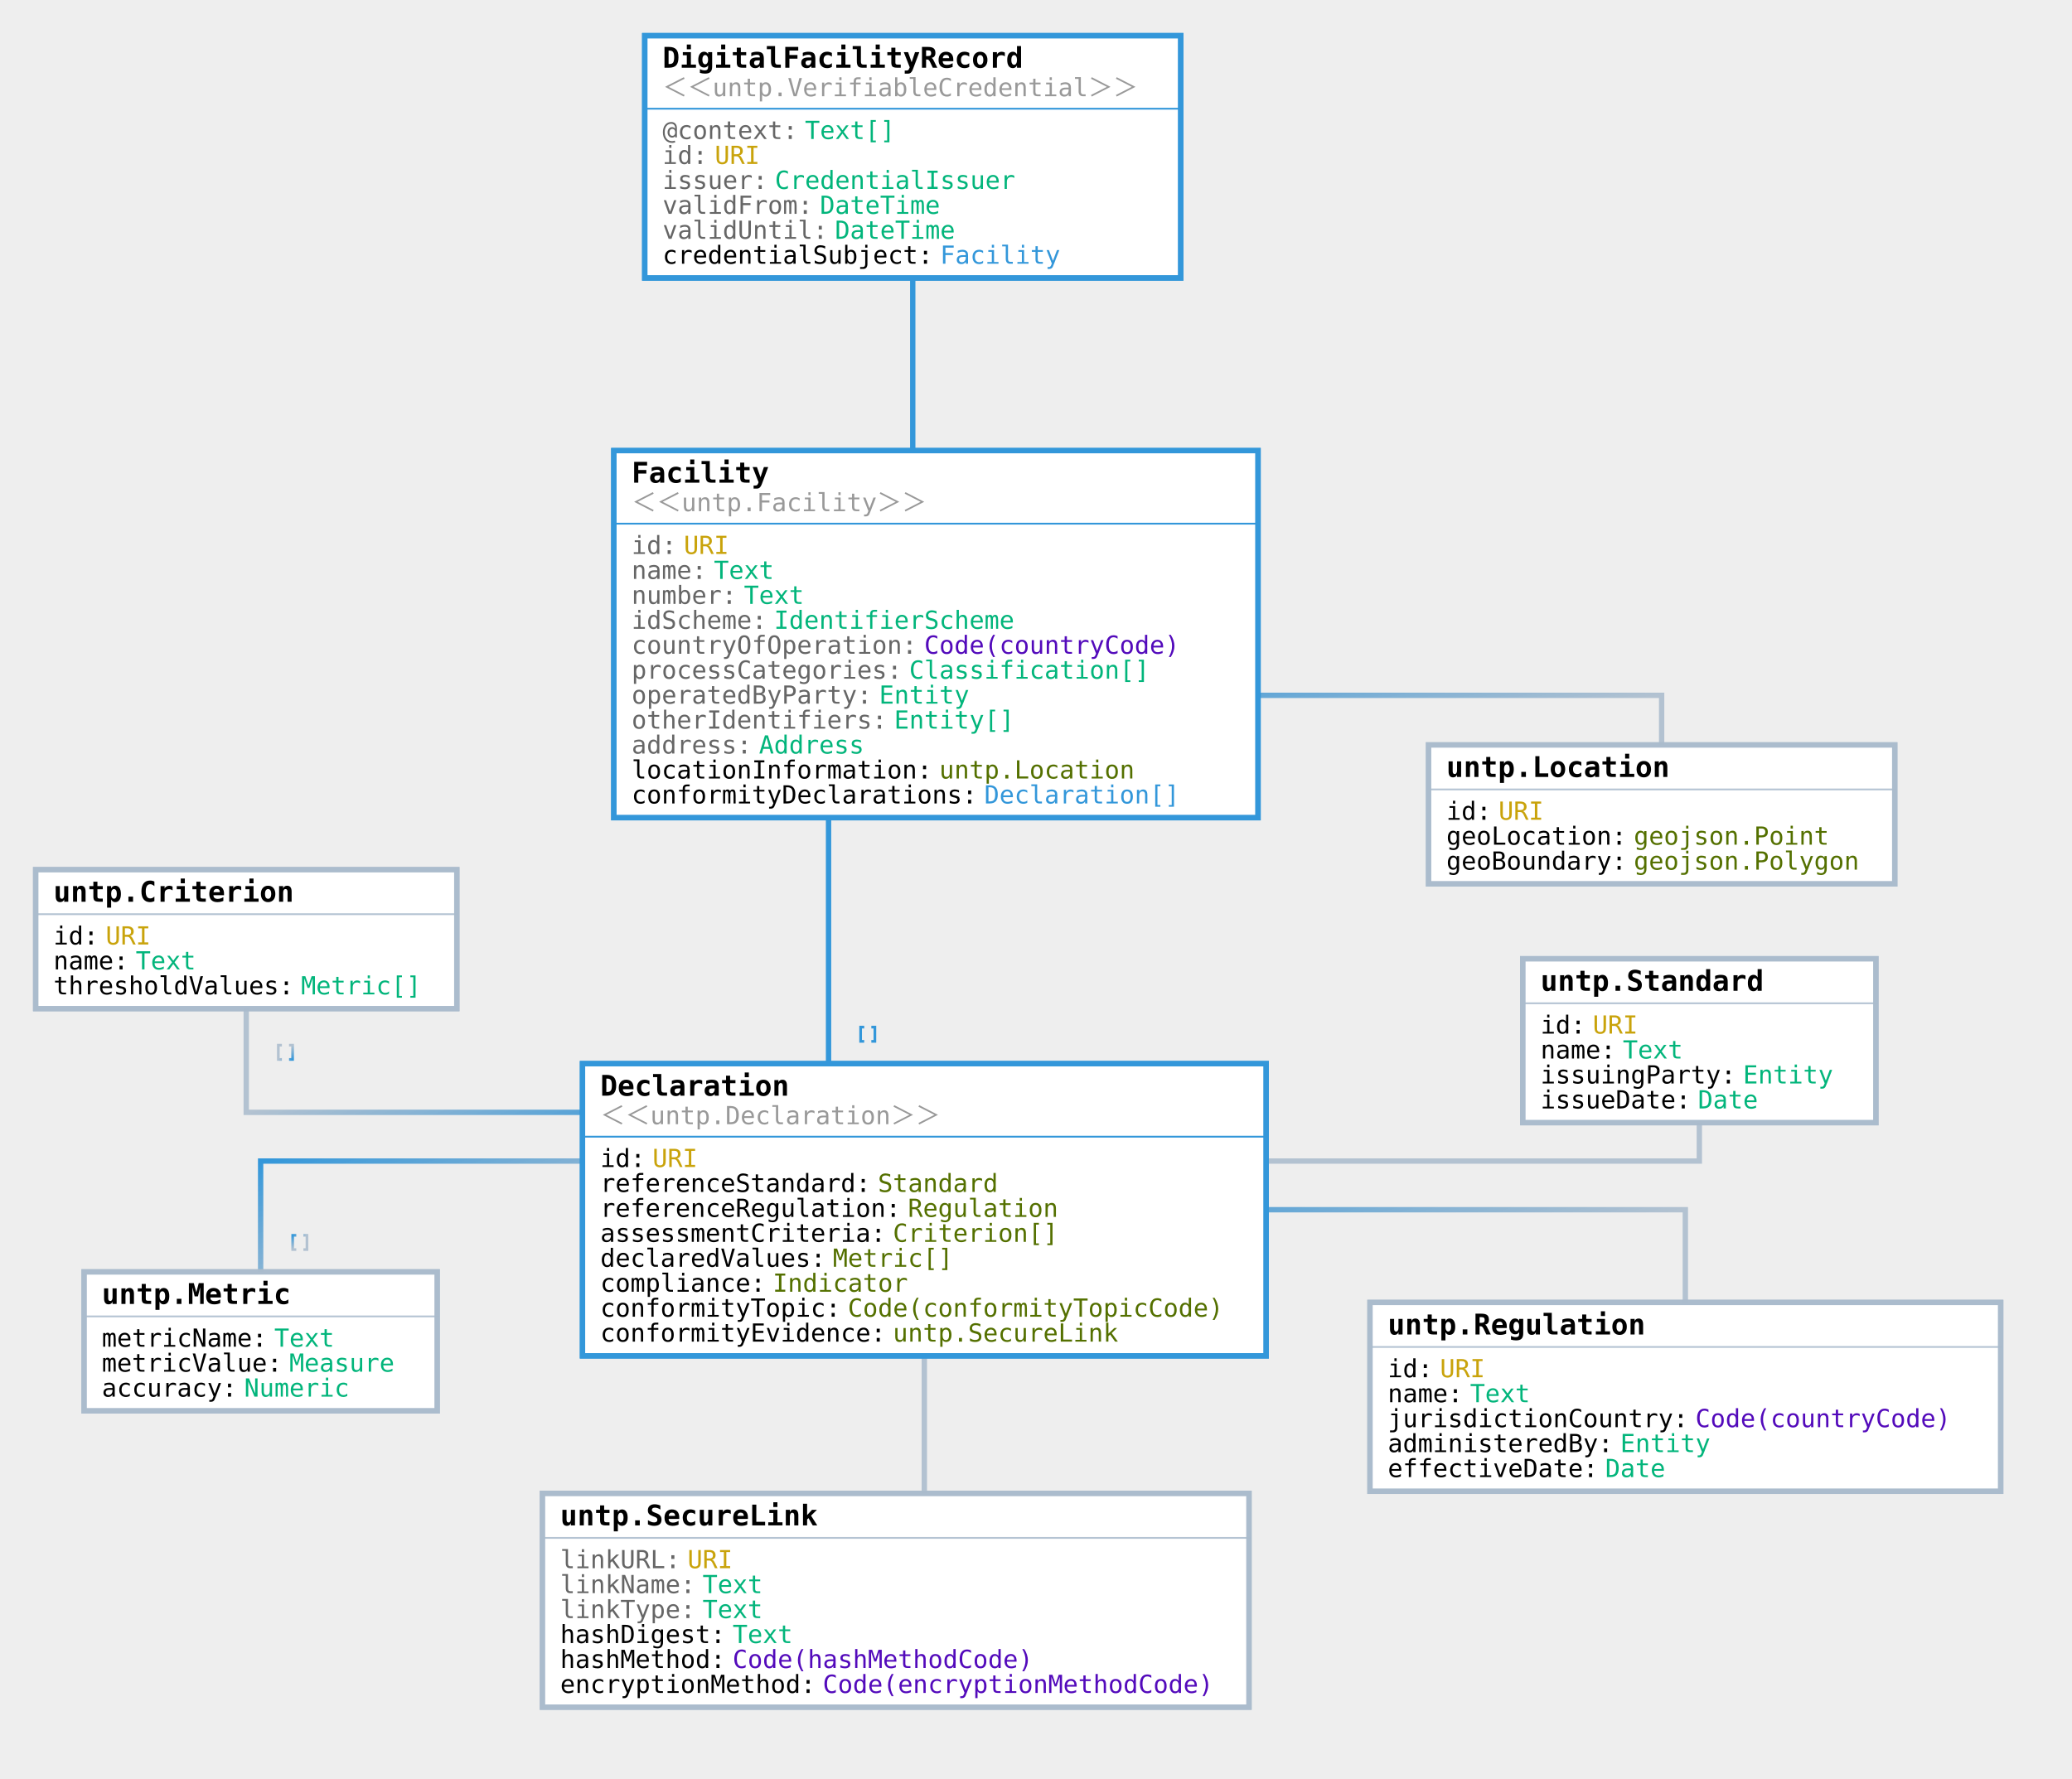
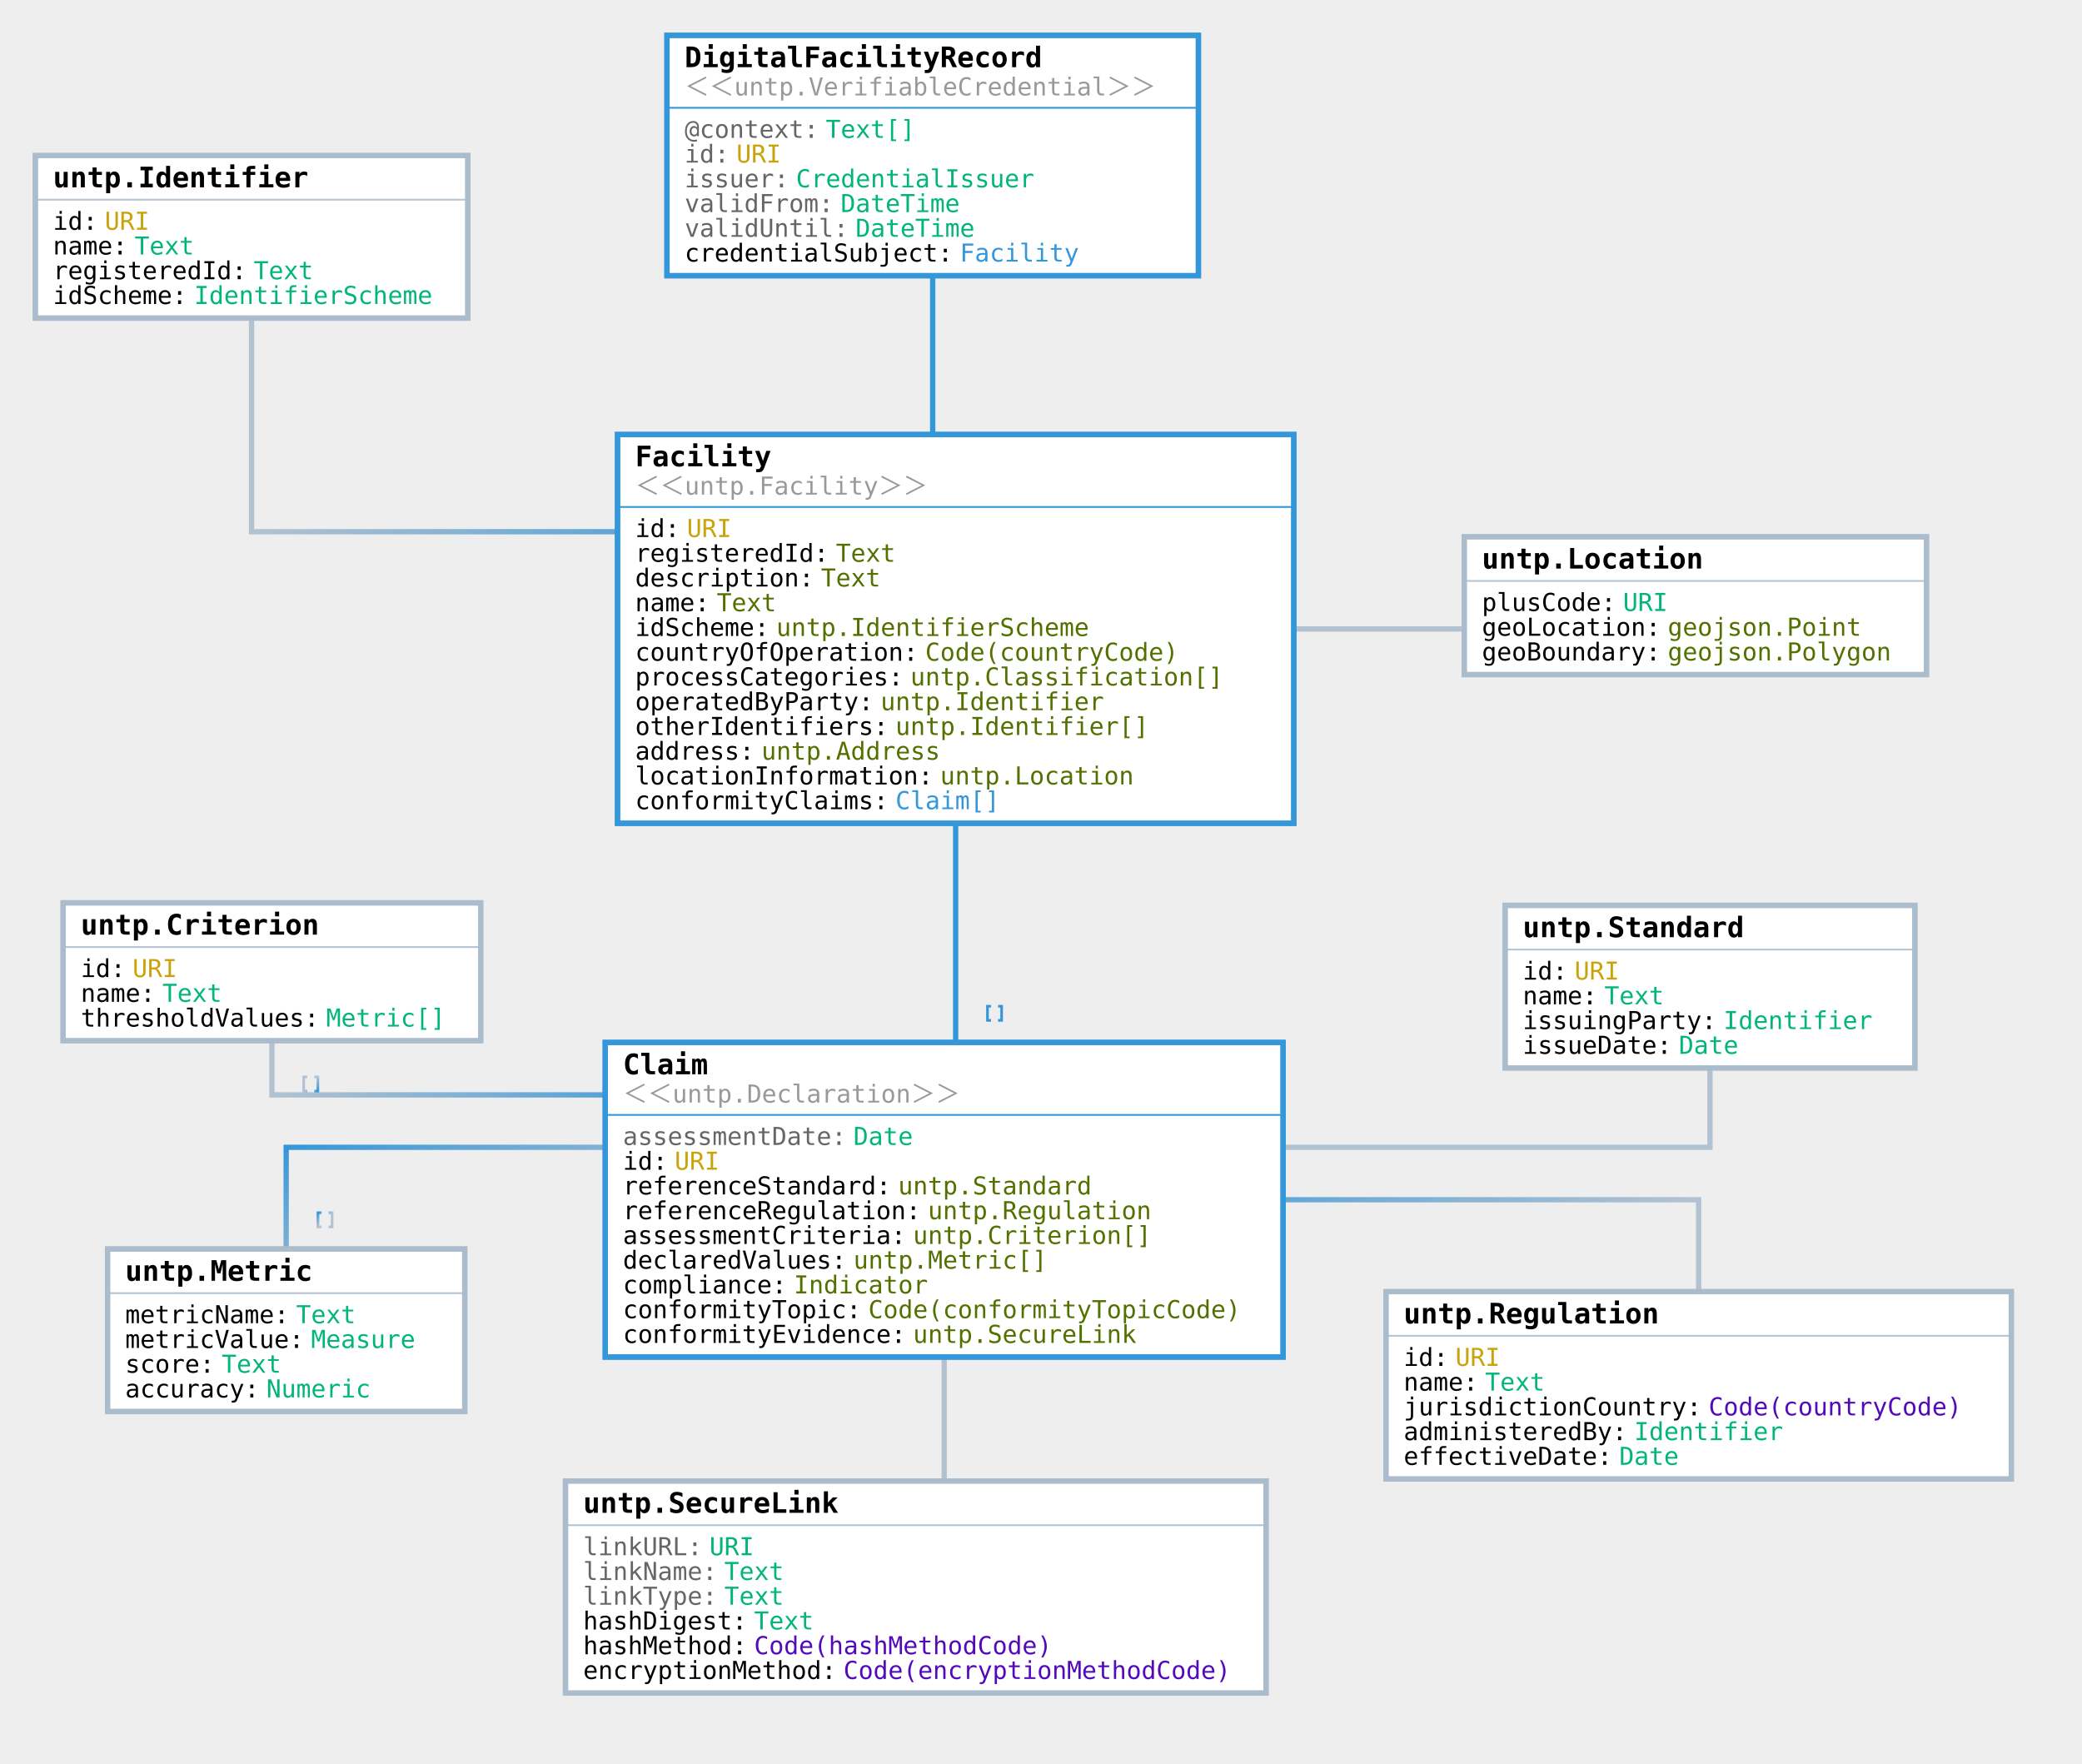
- <svg xmlns="http://www.w3.org/2000/svg" viewBox="-4.286 -88 1162.434 998">
+ <svg xmlns="http://www.w3.org/2000/svg" viewBox="-20 -88 1178.148 998">
  <rect width="1000%" height="1000%" x="-500%" y="-500%" fill="#EEEEEE" />
-   <path fill="none" stroke="#EEEEEE" stroke-width="8" d="M581.034 302.2l-.01-.01H927.93V369" />
-   <defs>
-     <linearGradient id="a" x1="0%" x2="50%" y1="0%" y2="50%">
-       <stop offset="0%" stop-color="#3397DA" />
-       <stop offset="100%" stop-color="#aabbccdd" />
-     </linearGradient>
-   </defs>
-   <path fill="none" stroke="url(#a)" stroke-width="3" d="M581.034 302.2l-.01-.01H927.93V369" />
-   <path fill="none" stroke="#EEEEEE" stroke-width="8" d="M642.155 563.534l-.01-.01h306.928V496" />
+   <path fill="none" stroke="#EEEEEE" stroke-width="8" d="M425.115 212.867l-.01-.01H122.36V46" />
+   <defs>
+     <linearGradient id="a" x1="100%" x2="50%" y1="100%" y2="50%">
+       <stop offset="0%" stop-color="#3397DA" />
+       <stop offset="100%" stop-color="#aabbccdd" />
+     </linearGradient>
+   </defs>
+   <path fill="none" stroke="url(#a)" stroke-width="3" d="M425.115 212.867l-.01-.01H122.36V46" />
+   <path fill="none" stroke="#EEEEEE" stroke-width="8" d="M616.475 267.867l-.01-.01H939.36v-13.143" />
  <defs>
    <linearGradient id="b" x1="0%" x2="50%" y1="0%" y2="50%">
      <stop offset="0%" stop-color="#3397DA" />
      <stop offset="100%" stop-color="#aabbccdd" />
    </linearGradient>
  </defs>
-   <path fill="none" stroke="url(#b)" stroke-width="3" d="M642.155 563.534l-.01-.01h306.928V496" />
+   <path fill="none" stroke="url(#b)" stroke-width="3" d="M616.475 267.867l-.01-.01H939.36v-13.143" />
+   <path fill="none" stroke="#EEEEEE" stroke-width="8" d="M642.155 561.2l-.01-.01h305.5v-90.904" />
+   <defs>
+     <linearGradient id="c" x1="0%" x2="50%" y1="0%" y2="50%">
+       <stop offset="0%" stop-color="#3397DA" />
+       <stop offset="100%" stop-color="#aabbccdd" />
+     </linearGradient>
+   </defs>
+   <path fill="none" stroke="url(#c)" stroke-width="3" d="M642.155 561.2l-.01-.01h305.5v-90.904" />
  <path fill="none" stroke="#EEEEEE" stroke-width="8" d="M578.225 590.867l-.01-.01h363.002v105" />
  <defs>
-     <linearGradient id="c" x1="0%" x2="50%" y1="0%" y2="50%">
-       <stop offset="0%" stop-color="#3397DA" />
-       <stop offset="100%" stop-color="#aabbccdd" />
-     </linearGradient>
-   </defs>
-   <path fill="none" stroke="url(#c)" stroke-width="3" d="M578.225 590.867l-.01-.01h363.002v105" />
-   <path fill="none" stroke="#EEEEEE" stroke-width="8" d="M386.437 536.2l-.01-.01H133.859V439" />
-   <defs>
-     <linearGradient id="d" x1="100%" x2="50%" y1="100%" y2="50%">
-       <stop offset="0%" stop-color="#3397DA" />
-       <stop offset="100%" stop-color="#aabbccdd" />
-     </linearGradient>
-   </defs>
-   <path fill="none" stroke="url(#d)" stroke-width="3" d="M386.437 536.2l-.01-.01H133.859V439" />
-   <path fill="none" stroke="url(#d)" stroke-width="1.5" d="M153.869 498.51l-2.01-.01v8h2M157.869 498.51l1.99-.01v8h-2" />
-   <path fill="none" stroke="#EEEEEE" stroke-width="8" d="M450.366 563.534l-.01-.01H141.93v101.19" />
-   <defs>
-     <linearGradient id="e" x1="0%" x2="50%" y1="0%" y2="50%">
-       <stop offset="0%" stop-color="#3397DA" />
-       <stop offset="100%" stop-color="#aabbccdd" />
-     </linearGradient>
-   </defs>
-   <path fill="none" stroke="url(#e)" stroke-width="3" d="M450.366 563.534l-.01-.01H141.93v101.19" />
-   <path fill="none" stroke="url(#e)" stroke-width="1.5" d="M161.94 605.224l-2.01-.01v8h2M165.94 605.224l1.99-.01v8h-2" />
-   <path fill="none" stroke="#EEEEEE" stroke-width="8" d="M514.296 618.2l-.01-.01V810h-16.069" />
+     <linearGradient id="d" x1="0%" x2="50%" y1="0%" y2="50%">
+       <stop offset="0%" stop-color="#3397DA" />
+       <stop offset="100%" stop-color="#aabbccdd" />
+     </linearGradient>
+   </defs>
+   <path fill="none" stroke="url(#d)" stroke-width="3" d="M578.225 590.867l-.01-.01h363.002v105" />
+   <path fill="none" stroke="#EEEEEE" stroke-width="8" d="M386.437 531.534l-.01-.01H133.859v-69.667" />
+   <defs>
+     <linearGradient id="e" x1="100%" x2="50%" y1="100%" y2="50%">
+       <stop offset="0%" stop-color="#3397DA" />
+       <stop offset="100%" stop-color="#aabbccdd" />
+     </linearGradient>
+   </defs>
+   <path fill="none" stroke="url(#e)" stroke-width="3" d="M386.437 531.534l-.01-.01H133.859v-69.667" />
+   <path fill="none" stroke="url(#e)" stroke-width="1.5" d="M153.869 521.367l-2.01-.01v8h2M157.869 521.367l1.99-.01v8h-2" />
+   <path fill="none" stroke="#EEEEEE" stroke-width="8" d="M450.366 561.2l-.01-.01H141.93v103.524" />
  <defs>
    <linearGradient id="f" x1="0%" x2="50%" y1="0%" y2="50%">
      <stop offset="0%" stop-color="#3397DA" />
      <stop offset="100%" stop-color="#aabbccdd" />
    </linearGradient>
  </defs>
-   <path fill="none" stroke="url(#f)" stroke-width="3" d="M514.296 618.2l-.01-.01V810h-16.069" />
+   <path fill="none" stroke="url(#f)" stroke-width="3" d="M450.366 561.2l-.01-.01H141.93v103.524" />
+   <path fill="none" stroke="url(#f)" stroke-width="1.5" d="M161.94 598.224l-2.01-.01v8h2M165.94 598.224l1.99-.01v8h-2" />
+   <path fill="none" stroke="#EEEEEE" stroke-width="8" d="M514.296 620.534l-.01-.01V810h-16.069" />
+   <defs>
+     <linearGradient id="g" x1="0%" x2="50%" y1="0%" y2="50%">
+       <stop offset="0%" stop-color="#3397DA" />
+       <stop offset="100%" stop-color="#aabbccdd" />
+     </linearGradient>
+   </defs>
+   <path fill="none" stroke="url(#g)" stroke-width="3" d="M514.296 620.534l-.01-.01V810h-16.069" />
  <path fill="none" stroke="#EEEEEE" stroke-width="8" d="M507.793.01l-.01-.01v267.857h13.002" />
  <defs>
-     <linearGradient id="g" x1="0%" x2="50%" y1="0%" y2="50%">
+     <linearGradient id="h" x1="0%" x2="50%" y1="0%" y2="50%">
      <stop offset="0%" stop-color="#3397DA" />
      <stop offset="100%" stop-color="#3397DA" />
    </linearGradient>
  </defs>
-   <path fill="none" stroke="url(#g)" stroke-width="3" d="M507.793.01l-.01-.01v267.857h13.002" />
-   <path fill="none" stroke="#EEEEEE" stroke-width="8" d="M460.556 233.534l-.01-.01v357.333h53.74" />
-   <defs>
-     <linearGradient id="h" x1="0%" x2="50%" y1="0%" y2="50%">
+   <path fill="none" stroke="url(#h)" stroke-width="3" d="M507.793.01l-.01-.01v267.857h13.002" />
+   <path fill="none" stroke="#EEEEEE" stroke-width="8" d="M520.795 322.867l-.01-.01v268h-6.5" />
+   <defs>
+     <linearGradient id="i" x1="0%" x2="50%" y1="0%" y2="50%">
      <stop offset="0%" stop-color="#3397DA" />
      <stop offset="100%" stop-color="#3397DA" />
    </linearGradient>
  </defs>
-   <path fill="none" stroke="url(#h)" stroke-width="3" d="M460.556 233.534l-.01-.01v357.333h53.74" />
-   <path fill="none" stroke="url(#h)" stroke-width="1.5" d="M480.556 488.367l-2.01-.01v8h2M484.556 488.367l1.99-.01v8h-2" />
+   <path fill="none" stroke="url(#i)" stroke-width="3" d="M520.795 322.867l-.01-.01v268h-6.5" />
+   <path fill="none" stroke="url(#i)" stroke-width="1.5" d="M540.795 481.367l-2.01-.01v8h2M544.795 481.367l1.99-.01v8h-2" />
  <path fill="#FFFFFF" stroke="#3397DA" stroke-width="3" d="M357.424-68h300.718V68H357.424z" />
  <path fill="#3397da" stroke="#3397da" d="M358.424-27h300.718" />
  <path fill="none" stroke="#3397DA" stroke-width="3" d="M357.424-68h300.718V68H357.424z" />
  <text x="367.424" y="-50" style="font:700 16px 'Lucida Console',monospace" fill="#000000">DigitalFacilityRecord</text>
  <text x="367.424" y="-34" style="font:500 14px 'Lucida Console',monospace" fill="#999">＜＜untp.VerifiableCredential＞＞</text>
  <text x="367.424" y="-10" style="font:500 14px 'Lucida Console',monospace" fill="#666">@context:</text>
  <text x="447.282" y="-10" style="font:500 14px 'Lucida Console',monospace" fill="#02b57b">Text[]</text>
  <text x="367.424" y="4" style="font:500 14px 'Lucida Console',monospace" fill="#666">id:</text>
  <text x="396.71" y="4" style="font:500 14px 'Lucida Console',monospace" fill="#C9A30B">URI</text>
  <text x="367.424" y="18" style="font:500 14px 'Lucida Console',monospace" fill="#666">issuer:</text>
  <text x="430.425" y="18" style="font:500 14px 'Lucida Console',monospace" fill="#02b57b">CredentialIssuer</text>
  <text x="367.424" y="32" style="font:500 14px 'Lucida Console',monospace" fill="#666">validFrom:</text>
  <text x="455.711" y="32" style="font:500 14px 'Lucida Console',monospace" fill="#02b57b">DateTime</text>
  <text x="367.424" y="46" style="font:500 14px 'Lucida Console',monospace" fill="#666">validUntil:</text>
  <text x="464.14" y="46" style="font:500 14px 'Lucida Console',monospace" fill="#02b57b">DateTime</text>
  <text x="367.424" y="60" style="font:500 14px 'Lucida Console',monospace" fill="#000000">credentialSubject:</text>
  <text x="523.141" y="60" style="font:500 14px 'Lucida Console',monospace" fill="#3397DA">Facility</text>
-   <path fill="#FFFFFF" stroke="#3397DA" stroke-width="3" d="M340.068 164.857h361.434v206H340.068z" />
-   <path fill="#3397da" stroke="#3397da" d="M341.068 205.857h361.434" />
-   <path fill="none" stroke="#3397DA" stroke-width="3" d="M340.068 164.857h361.434v206H340.068z" />
-   <text x="350.068" y="182.857" style="font:700 16px 'Lucida Console',monospace" fill="#000000">Facility</text>
-   <text x="350.068" y="198.857" style="font:500 14px 'Lucida Console',monospace" fill="#999">＜＜untp.Facility＞＞</text>
-   <text x="350.068" y="222.857" style="font:500 14px 'Lucida Console',monospace" fill="#666">id:</text>
-   <text x="379.355" y="222.857" style="font:500 14px 'Lucida Console',monospace" fill="#C9A30B">URI</text>
-   <text x="350.068" y="236.857" style="font:500 14px 'Lucida Console',monospace" fill="#666">name:</text>
-   <text x="396.212" y="236.857" style="font:500 14px 'Lucida Console',monospace" fill="#02b57b">Text</text>
-   <text x="350.068" y="250.857" style="font:500 14px 'Lucida Console',monospace" fill="#666">number:</text>
-   <text x="413.069" y="250.857" style="font:500 14px 'Lucida Console',monospace" fill="#02b57b">Text</text>
-   <text x="350.068" y="264.857" style="font:500 14px 'Lucida Console',monospace" fill="#666">idScheme:</text>
-   <text x="429.927" y="264.857" style="font:500 14px 'Lucida Console',monospace" fill="#02b57b">IdentifierScheme</text>
-   <text x="350.068" y="278.857" style="font:500 14px 'Lucida Console',monospace" fill="#666">countryOfOperation:</text>
-   <text x="514.214" y="278.857" style="font:500 14px 'Lucida Console',monospace" fill="#530abb">Code(countryCode)</text>
-   <text x="350.068" y="292.857" style="font:500 14px 'Lucida Console',monospace" fill="#666">processCategories:</text>
-   <text x="505.785" y="292.857" style="font:500 14px 'Lucida Console',monospace" fill="#02b57b">Classification[]</text>
-   <text x="350.068" y="306.857" style="font:500 14px 'Lucida Console',monospace" fill="#666">operatedByParty:</text>
-   <text x="488.928" y="306.857" style="font:500 14px 'Lucida Console',monospace" fill="#02b57b">Entity</text>
-   <text x="350.068" y="320.857" style="font:500 14px 'Lucida Console',monospace" fill="#666">otherIdentifiers:</text>
-   <text x="497.357" y="320.857" style="font:500 14px 'Lucida Console',monospace" fill="#02b57b">Entity[]</text>
-   <text x="350.068" y="334.857" style="font:500 14px 'Lucida Console',monospace" fill="#666">address:</text>
-   <text x="421.498" y="334.857" style="font:500 14px 'Lucida Console',monospace" fill="#02b57b">Address</text>
-   <text x="350.068" y="348.857" style="font:500 14px 'Lucida Console',monospace" fill="#000000">locationInformation:</text>
-   <text x="522.643" y="348.857" style="font:500 14px 'Lucida Console',monospace" fill="#547000">untp.Location</text>
-   <text x="350.068" y="362.857" style="font:500 14px 'Lucida Console',monospace" fill="#000000">conformityDeclarations:</text>
-   <text x="547.929" y="362.857" style="font:500 14px 'Lucida Console',monospace" fill="#3397DA">Declaration[]</text>
-   <path fill="#FFFFFF" stroke="#3397DA" stroke-width="3" d="M322.497 508.857h383.577v164H322.497z" />
-   <path fill="#3397da" stroke="#3397da" d="M323.497 549.857h383.577" />
-   <path fill="none" stroke="#3397DA" stroke-width="3" d="M322.497 508.857h383.577v164H322.497z" />
-   <text x="332.497" y="526.857" style="font:700 16px 'Lucida Console',monospace" fill="#000000">Declaration</text>
-   <text x="332.497" y="542.857" style="font:500 14px 'Lucida Console',monospace" fill="#999">＜＜untp.Declaration＞＞</text>
-   <text x="332.497" y="566.857" style="font:500 14px 'Lucida Console',monospace" fill="#000000">id:</text>
-   <text x="361.783" y="566.857" style="font:500 14px 'Lucida Console',monospace" fill="#C9A30B">URI</text>
-   <text x="332.497" y="580.857" style="font:500 14px 'Lucida Console',monospace" fill="#000000">referenceStandard:</text>
-   <text x="488.214" y="580.857" style="font:500 14px 'Lucida Console',monospace" fill="#547000">Standard</text>
-   <text x="332.497" y="594.857" style="font:500 14px 'Lucida Console',monospace" fill="#000000">referenceRegulation:</text>
-   <text x="505.071" y="594.857" style="font:500 14px 'Lucida Console',monospace" fill="#547000">Regulation</text>
-   <text x="332.497" y="608.857" style="font:500 14px 'Lucida Console',monospace" fill="#000000">assessmentCriteria:</text>
-   <text x="496.643" y="608.857" style="font:500 14px 'Lucida Console',monospace" fill="#547000">Criterion[]</text>
-   <text x="332.497" y="622.857" style="font:500 14px 'Lucida Console',monospace" fill="#000000">declaredValues:</text>
-   <text x="462.928" y="622.857" style="font:500 14px 'Lucida Console',monospace" fill="#547000">Metric[]</text>
-   <text x="332.497" y="636.857" style="font:500 14px 'Lucida Console',monospace" fill="#000000">compliance:</text>
-   <text x="429.213" y="636.857" style="font:500 14px 'Lucida Console',monospace" fill="#547000">Indicator</text>
-   <text x="332.497" y="650.857" style="font:500 14px 'Lucida Console',monospace" fill="#000000">conformityTopic:</text>
-   <text x="471.357" y="650.857" style="font:500 14px 'Lucida Console',monospace" fill="#547000">Code(conformityTopicCode)</text>
-   <text x="332.497" y="664.857" style="font:500 14px 'Lucida Console',monospace" fill="#000000">conformityEvidence:</text>
-   <text x="496.643" y="664.857" style="font:500 14px 'Lucida Console',monospace" fill="#547000">untp.SecureLink</text>
-   <path fill="#FFFFFF" stroke="#aabbccdd" stroke-width="3" d="M797.143 330h261.575v78H797.143z" />
-   <path fill="#aabbccdd" stroke="#aabbccdd" d="M798.143 355h261.575" />
-   <path fill="none" stroke="#aabbccdd" stroke-width="3" d="M797.143 330h261.575v78H797.143z" />
-   <text x="807.143" y="348" style="font:700 16px 'Lucida Console',monospace" fill="#000000">untp.Location</text>
-   <text x="807.143" y="372" style="font:500 14px 'Lucida Console',monospace" fill="#000000">id:</text>
-   <text x="836.429" y="372" style="font:500 14px 'Lucida Console',monospace" fill="#C9A30B">URI</text>
-   <text x="807.143" y="386" style="font:500 14px 'Lucida Console',monospace" fill="#000000">geoLocation:</text>
-   <text x="912.287" y="386" style="font:500 14px 'Lucida Console',monospace" fill="#547000">geojson.Point</text>
-   <text x="807.143" y="400" style="font:500 14px 'Lucida Console',monospace" fill="#000000">geoBoundary:</text>
-   <text x="912.287" y="400" style="font:500 14px 'Lucida Console',monospace" fill="#547000">geojson.Polygon</text>
-   <path fill="#FFFFFF" stroke="#aabbccdd" stroke-width="3" d="M850 450h198.146v92H850z" />
-   <path fill="#aabbccdd" stroke="#aabbccdd" d="M851 475h198.146" />
-   <path fill="none" stroke="#aabbccdd" stroke-width="3" d="M850 450h198.146v92H850z" />
-   <text x="860" y="468" style="font:700 16px 'Lucida Console',monospace" fill="#000000">untp.Standard</text>
-   <text x="860" y="492" style="font:500 14px 'Lucida Console',monospace" fill="#000000">id:</text>
-   <text x="889.286" y="492" style="font:500 14px 'Lucida Console',monospace" fill="#C9A30B">URI</text>
-   <text x="860" y="506" style="font:500 14px 'Lucida Console',monospace" fill="#000000">name:</text>
-   <text x="906.144" y="506" style="font:500 14px 'Lucida Console',monospace" fill="#02b57b">Text</text>
-   <text x="860" y="520" style="font:500 14px 'Lucida Console',monospace" fill="#000000">issuingParty:</text>
-   <text x="973.573" y="520" style="font:500 14px 'Lucida Console',monospace" fill="#02b57b">Entity</text>
-   <text x="860" y="534" style="font:500 14px 'Lucida Console',monospace" fill="#000000">issueDate:</text>
-   <text x="948.287" y="534" style="font:500 14px 'Lucida Console',monospace" fill="#02b57b">Date</text>
+   <path fill="#FFFFFF" stroke="#3397DA" stroke-width="3" d="M329.425 157.857h382.72v220h-382.72z" />
+   <path fill="#3397da" stroke="#3397da" d="M330.425 198.857h382.72" />
+   <path fill="none" stroke="#3397DA" stroke-width="3" d="M329.425 157.857h382.72v220h-382.72z" />
+   <text x="339.425" y="175.857" style="font:700 16px 'Lucida Console',monospace" fill="#000000">Facility</text>
+   <text x="339.425" y="191.857" style="font:500 14px 'Lucida Console',monospace" fill="#999">＜＜untp.Facility＞＞</text>
+   <text x="339.425" y="215.857" style="font:500 14px 'Lucida Console',monospace" fill="#000000">id:</text>
+   <text x="368.711" y="215.857" style="font:500 14px 'Lucida Console',monospace" fill="#C9A30B">URI</text>
+   <text x="339.425" y="229.857" style="font:500 14px 'Lucida Console',monospace" fill="#000000">registeredId:</text>
+   <text x="452.999" y="229.857" style="font:500 14px 'Lucida Console',monospace" fill="#547000">Text</text>
+   <text x="339.425" y="243.857" style="font:500 14px 'Lucida Console',monospace" fill="#000000">description:</text>
+   <text x="444.57" y="243.857" style="font:500 14px 'Lucida Console',monospace" fill="#547000">Text</text>
+   <text x="339.425" y="257.857" style="font:500 14px 'Lucida Console',monospace" fill="#000000">name:</text>
+   <text x="385.569" y="257.857" style="font:500 14px 'Lucida Console',monospace" fill="#547000">Text</text>
+   <text x="339.425" y="271.857" style="font:500 14px 'Lucida Console',monospace" fill="#000000">idScheme:</text>
+   <text x="419.284" y="271.857" style="font:500 14px 'Lucida Console',monospace" fill="#547000">untp.IdentifierScheme</text>
+   <text x="339.425" y="285.857" style="font:500 14px 'Lucida Console',monospace" fill="#000000">countryOfOperation:</text>
+   <text x="503.571" y="285.857" style="font:500 14px 'Lucida Console',monospace" fill="#547000">Code(countryCode)</text>
+   <text x="339.425" y="299.857" style="font:500 14px 'Lucida Console',monospace" fill="#000000">processCategories:</text>
+   <text x="495.142" y="299.857" style="font:500 14px 'Lucida Console',monospace" fill="#547000">untp.Classification[]</text>
+   <text x="339.425" y="313.857" style="font:500 14px 'Lucida Console',monospace" fill="#000000">operatedByParty:</text>
+   <text x="478.285" y="313.857" style="font:500 14px 'Lucida Console',monospace" fill="#547000">untp.Identifier</text>
+   <text x="339.425" y="327.857" style="font:500 14px 'Lucida Console',monospace" fill="#000000">otherIdentifiers:</text>
+   <text x="486.713" y="327.857" style="font:500 14px 'Lucida Console',monospace" fill="#547000">untp.Identifier[]</text>
+   <text x="339.425" y="341.857" style="font:500 14px 'Lucida Console',monospace" fill="#000000">address:</text>
+   <text x="410.855" y="341.857" style="font:500 14px 'Lucida Console',monospace" fill="#547000">untp.Address</text>
+   <text x="339.425" y="355.857" style="font:500 14px 'Lucida Console',monospace" fill="#000000">locationInformation:</text>
+   <text x="512" y="355.857" style="font:500 14px 'Lucida Console',monospace" fill="#547000">untp.Location</text>
+   <text x="339.425" y="369.857" style="font:500 14px 'Lucida Console',monospace" fill="#000000">conformityClaims:</text>
+   <text x="486.713" y="369.857" style="font:500 14px 'Lucida Console',monospace" fill="#3397DA">Claim[]</text>
+   <path fill="#FFFFFF" stroke="#3397DA" stroke-width="3" d="M322.497 501.857h383.577v178H322.497z" />
+   <path fill="#3397da" stroke="#3397da" d="M323.497 542.857h383.577" />
+   <path fill="none" stroke="#3397DA" stroke-width="3" d="M322.497 501.857h383.577v178H322.497z" />
+   <text x="332.497" y="519.857" style="font:700 16px 'Lucida Console',monospace" fill="#000000">Claim</text>
+   <text x="332.497" y="535.857" style="font:500 14px 'Lucida Console',monospace" fill="#999">＜＜untp.Declaration＞＞</text>
+   <text x="332.497" y="559.857" style="font:500 14px 'Lucida Console',monospace" fill="#666">assessmentDate:</text>
+   <text x="462.928" y="559.857" style="font:500 14px 'Lucida Console',monospace" fill="#02b57b">Date</text>
+   <text x="332.497" y="573.857" style="font:500 14px 'Lucida Console',monospace" fill="#000000">id:</text>
+   <text x="361.783" y="573.857" style="font:500 14px 'Lucida Console',monospace" fill="#C9A30B">URI</text>
+   <text x="332.497" y="587.857" style="font:500 14px 'Lucida Console',monospace" fill="#000000">referenceStandard:</text>
+   <text x="488.214" y="587.857" style="font:500 14px 'Lucida Console',monospace" fill="#547000">untp.Standard</text>
+   <text x="332.497" y="601.857" style="font:500 14px 'Lucida Console',monospace" fill="#000000">referenceRegulation:</text>
+   <text x="505.071" y="601.857" style="font:500 14px 'Lucida Console',monospace" fill="#547000">untp.Regulation</text>
+   <text x="332.497" y="615.857" style="font:500 14px 'Lucida Console',monospace" fill="#000000">assessmentCriteria:</text>
+   <text x="496.643" y="615.857" style="font:500 14px 'Lucida Console',monospace" fill="#547000">untp.Criterion[]</text>
+   <text x="332.497" y="629.857" style="font:500 14px 'Lucida Console',monospace" fill="#000000">declaredValues:</text>
+   <text x="462.928" y="629.857" style="font:500 14px 'Lucida Console',monospace" fill="#547000">untp.Metric[]</text>
+   <text x="332.497" y="643.857" style="font:500 14px 'Lucida Console',monospace" fill="#000000">compliance:</text>
+   <text x="429.213" y="643.857" style="font:500 14px 'Lucida Console',monospace" fill="#547000">Indicator</text>
+   <text x="332.497" y="657.857" style="font:500 14px 'Lucida Console',monospace" fill="#000000">conformityTopic:</text>
+   <text x="471.357" y="657.857" style="font:500 14px 'Lucida Console',monospace" fill="#547000">Code(conformityTopicCode)</text>
+   <text x="332.497" y="671.857" style="font:500 14px 'Lucida Console',monospace" fill="#000000">conformityEvidence:</text>
+   <text x="496.643" y="671.857" style="font:500 14px 'Lucida Console',monospace" fill="#547000">untp.SecureLink</text>
+   <path fill="#FFFFFF" stroke="#aabbccdd" stroke-width="3" d="M0 0h244.718v92H0z" />
+   <path fill="#aabbccdd" stroke="#aabbccdd" d="M1 25h244.718" />
+   <path fill="none" stroke="#aabbccdd" stroke-width="3" d="M0 0h244.718v92H0z" />
+   <text x="10" y="18" style="font:700 16px 'Lucida Console',monospace" fill="#000000">untp.Identifier</text>
+   <text x="10" y="42" style="font:500 14px 'Lucida Console',monospace" fill="#000000">id:</text>
+   <text x="39.286" y="42" style="font:500 14px 'Lucida Console',monospace" fill="#C9A30B">URI</text>
+   <text x="10" y="56" style="font:500 14px 'Lucida Console',monospace" fill="#000000">name:</text>
+   <text x="56.144" y="56" style="font:500 14px 'Lucida Console',monospace" fill="#02b57b">Text</text>
+   <text x="10" y="70" style="font:500 14px 'Lucida Console',monospace" fill="#000000">registeredId:</text>
+   <text x="123.573" y="70" style="font:500 14px 'Lucida Console',monospace" fill="#02b57b">Text</text>
+   <text x="10" y="84" style="font:500 14px 'Lucida Console',monospace" fill="#000000">idScheme:</text>
+   <text x="89.858" y="84" style="font:500 14px 'Lucida Console',monospace" fill="#02b57b">IdentifierScheme</text>
+   <path fill="#FFFFFF" stroke="#aabbccdd" stroke-width="3" d="M808.571 215.714h261.575v78H808.571z" />
+   <path fill="#aabbccdd" stroke="#aabbccdd" d="M809.571 240.714h261.576" />
+   <path fill="none" stroke="#aabbccdd" stroke-width="3" d="M808.571 215.714h261.575v78H808.571z" />
+   <text x="818.571" y="233.714" style="font:700 16px 'Lucida Console',monospace" fill="#000000">untp.Location</text>
+   <text x="818.571" y="257.714" style="font:500 14px 'Lucida Console',monospace" fill="#000000">plusCode:</text>
+   <text x="898.43" y="257.714" style="font:500 14px 'Lucida Console',monospace" fill="#02b57b">URI</text>
+   <text x="818.571" y="271.714" style="font:500 14px 'Lucida Console',monospace" fill="#000000">geoLocation:</text>
+   <text x="923.716" y="271.714" style="font:500 14px 'Lucida Console',monospace" fill="#547000">geojson.Point</text>
+   <text x="818.571" y="285.714" style="font:500 14px 'Lucida Console',monospace" fill="#000000">geoBoundary:</text>
+   <text x="923.716" y="285.714" style="font:500 14px 'Lucida Console',monospace" fill="#547000">geojson.Polygon</text>
+   <path fill="#FFFFFF" stroke="#aabbccdd" stroke-width="3" d="M831.714 424.286h231.86v92h-231.86z" />
+   <path fill="#aabbccdd" stroke="#aabbccdd" d="M832.714 449.286h231.86" />
+   <path fill="none" stroke="#aabbccdd" stroke-width="3" d="M831.714 424.286h231.86v92h-231.86z" />
+   <text x="841.714" y="442.286" style="font:700 16px 'Lucida Console',monospace" fill="#000000">untp.Standard</text>
+   <text x="841.714" y="466.286" style="font:500 14px 'Lucida Console',monospace" fill="#000000">id:</text>
+   <text x="871" y="466.286" style="font:500 14px 'Lucida Console',monospace" fill="#C9A30B">URI</text>
+   <text x="841.714" y="480.286" style="font:500 14px 'Lucida Console',monospace" fill="#000000">name:</text>
+   <text x="887.858" y="480.286" style="font:500 14px 'Lucida Console',monospace" fill="#02b57b">Text</text>
+   <text x="841.714" y="494.286" style="font:500 14px 'Lucida Console',monospace" fill="#000000">issuingParty:</text>
+   <text x="955.287" y="494.286" style="font:500 14px 'Lucida Console',monospace" fill="#02b57b">Identifier</text>
+   <text x="841.714" y="508.286" style="font:500 14px 'Lucida Console',monospace" fill="#000000">issueDate:</text>
+   <text x="930.001" y="508.286" style="font:500 14px 'Lucida Console',monospace" fill="#02b57b">Date</text>
  <path fill="#FFFFFF" stroke="#aabbccdd" stroke-width="3" d="M764.286 642.857h353.862v106H764.286z" />
  <path fill="#aabbccdd" stroke="#aabbccdd" d="M765.286 667.857h353.862" />
  <path fill="none" stroke="#aabbccdd" stroke-width="3" d="M764.286 642.857h353.862v106H764.286z" />
  <text x="774.286" y="660.857" style="font:700 16px 'Lucida Console',monospace" fill="#000000">untp.Regulation</text>
  <text x="774.286" y="684.857" style="font:500 14px 'Lucida Console',monospace" fill="#000000">id:</text>
  <text x="803.572" y="684.857" style="font:500 14px 'Lucida Console',monospace" fill="#C9A30B">URI</text>
  <text x="774.286" y="698.857" style="font:500 14px 'Lucida Console',monospace" fill="#000000">name:</text>
  <text x="820.429" y="698.857" style="font:500 14px 'Lucida Console',monospace" fill="#02b57b">Text</text>
  <text x="774.286" y="712.857" style="font:500 14px 'Lucida Console',monospace" fill="#000000">jurisdictionCountry:</text>
  <text x="946.86" y="712.857" style="font:500 14px 'Lucida Console',monospace" fill="#530abb">Code(countryCode)</text>
  <text x="774.286" y="726.857" style="font:500 14px 'Lucida Console',monospace" fill="#000000">administeredBy:</text>
-   <text x="904.716" y="726.857" style="font:500 14px 'Lucida Console',monospace" fill="#02b57b">Entity</text>
+   <text x="904.716" y="726.857" style="font:500 14px 'Lucida Console',monospace" fill="#02b57b">Identifier</text>
  <text x="774.286" y="740.857" style="font:500 14px 'Lucida Console',monospace" fill="#000000">effectiveDate:</text>
  <text x="896.288" y="740.857" style="font:500 14px 'Lucida Console',monospace" fill="#02b57b">Date</text>
-   <path fill="#FFFFFF" stroke="#aabbccdd" stroke-width="3" d="M15.714 400h236.289v78H15.714z" />
-   <path fill="#aabbccdd" stroke="#aabbccdd" d="M16.714 425h236.29" />
-   <path fill="none" stroke="#aabbccdd" stroke-width="3" d="M15.714 400h236.289v78H15.714z" />
-   <text x="25.714" y="418" style="font:700 16px 'Lucida Console',monospace" fill="#000000">untp.Criterion</text>
-   <text x="25.714" y="442" style="font:500 14px 'Lucida Console',monospace" fill="#000000">id:</text>
-   <text x="55" y="442" style="font:500 14px 'Lucida Console',monospace" fill="#C9A30B">URI</text>
-   <text x="25.714" y="456" style="font:500 14px 'Lucida Console',monospace" fill="#000000">name:</text>
-   <text x="71.858" y="456" style="font:500 14px 'Lucida Console',monospace" fill="#02b57b">Text</text>
-   <text x="25.714" y="470" style="font:500 14px 'Lucida Console',monospace" fill="#000000">thresholdValues:</text>
-   <text x="164.574" y="470" style="font:500 14px 'Lucida Console',monospace" fill="#02b57b">Metric[]</text>
-   <path fill="#FFFFFF" stroke="#aabbccdd" stroke-width="3" d="M42.857 625.714h198.146v78H42.857z" />
-   <path fill="#aabbccdd" stroke="#aabbccdd" d="M43.857 650.714h198.146" />
-   <path fill="none" stroke="#aabbccdd" stroke-width="3" d="M42.857 625.714h198.146v78H42.857z" />
-   <text x="52.857" y="643.714" style="font:700 16px 'Lucida Console',monospace" fill="#000000">untp.Metric</text>
-   <text x="52.857" y="667.714" style="font:500 14px 'Lucida Console',monospace" fill="#000000">metricName:</text>
-   <text x="149.573" y="667.714" style="font:500 14px 'Lucida Console',monospace" fill="#02b57b">Text</text>
-   <text x="52.857" y="681.714" style="font:500 14px 'Lucida Console',monospace" fill="#000000">metricValue:</text>
-   <text x="158.002" y="681.714" style="font:500 14px 'Lucida Console',monospace" fill="#02b57b">Measure</text>
-   <text x="52.857" y="695.714" style="font:500 14px 'Lucida Console',monospace" fill="#000000">accuracy:</text>
-   <text x="132.716" y="695.714" style="font:500 14px 'Lucida Console',monospace" fill="#02b57b">Numeric</text>
+   <path fill="#FFFFFF" stroke="#aabbccdd" stroke-width="3" d="M15.714 422.857h236.289v78H15.714z" />
+   <path fill="#aabbccdd" stroke="#aabbccdd" d="M16.714 447.857h236.29" />
+   <path fill="none" stroke="#aabbccdd" stroke-width="3" d="M15.714 422.857h236.289v78H15.714z" />
+   <text x="25.714" y="440.857" style="font:700 16px 'Lucida Console',monospace" fill="#000000">untp.Criterion</text>
+   <text x="25.714" y="464.857" style="font:500 14px 'Lucida Console',monospace" fill="#000000">id:</text>
+   <text x="55" y="464.857" style="font:500 14px 'Lucida Console',monospace" fill="#C9A30B">URI</text>
+   <text x="25.714" y="478.857" style="font:500 14px 'Lucida Console',monospace" fill="#000000">name:</text>
+   <text x="71.858" y="478.857" style="font:500 14px 'Lucida Console',monospace" fill="#02b57b">Text</text>
+   <text x="25.714" y="492.857" style="font:500 14px 'Lucida Console',monospace" fill="#000000">thresholdValues:</text>
+   <text x="164.574" y="492.857" style="font:500 14px 'Lucida Console',monospace" fill="#02b57b">Metric[]</text>
+   <path fill="#FFFFFF" stroke="#aabbccdd" stroke-width="3" d="M40.857 618.714h202.146v92H40.857z" />
+   <path fill="#aabbccdd" stroke="#aabbccdd" d="M41.857 643.714h202.146" />
+   <path fill="none" stroke="#aabbccdd" stroke-width="3" d="M40.857 618.714h202.146v92H40.857z" />
+   <text x="50.857" y="636.714" style="font:700 16px 'Lucida Console',monospace" fill="#000000">untp.Metric</text>
+   <text x="50.857" y="660.714" style="font:500 14px 'Lucida Console',monospace" fill="#000000">metricName:</text>
+   <text x="147.573" y="660.714" style="font:500 14px 'Lucida Console',monospace" fill="#02b57b">Text</text>
+   <text x="50.857" y="674.714" style="font:500 14px 'Lucida Console',monospace" fill="#000000">metricValue:</text>
+   <text x="156.002" y="674.714" style="font:500 14px 'Lucida Console',monospace" fill="#02b57b">Measure</text>
+   <text x="50.857" y="688.714" style="font:500 14px 'Lucida Console',monospace" fill="#000000">score:</text>
+   <text x="105.429" y="688.714" style="font:500 14px 'Lucida Console',monospace" fill="#02b57b">Text</text>
+   <text x="50.857" y="702.714" style="font:500 14px 'Lucida Console',monospace" fill="#000000">accuracy:</text>
+   <text x="130.716" y="702.714" style="font:500 14px 'Lucida Console',monospace" fill="#02b57b">Numeric</text>
  <path fill="#FFFFFF" stroke="#aabbccdd" stroke-width="3" d="M300 750h396.435v120H300z" />
  <path fill="#aabbccdd" stroke="#aabbccdd" d="M301 775h396.435" />
  <path fill="none" stroke="#aabbccdd" stroke-width="3" d="M300 750h396.435v120H300z" />
  <text x="310" y="768" style="font:700 16px 'Lucida Console',monospace" fill="#000000">untp.SecureLink</text>
  <text x="310" y="792" style="font:500 14px 'Lucida Console',monospace" fill="#666">linkURL:</text>
-   <text x="381.43" y="792" style="font:500 14px 'Lucida Console',monospace" fill="#C9A30B">URI</text>
+   <text x="381.43" y="792" style="font:500 14px 'Lucida Console',monospace" fill="#02b57b">URI</text>
  <text x="310" y="806" style="font:500 14px 'Lucida Console',monospace" fill="#666">linkName:</text>
  <text x="389.858" y="806" style="font:500 14px 'Lucida Console',monospace" fill="#02b57b">Text</text>
  <text x="310" y="820" style="font:500 14px 'Lucida Console',monospace" fill="#666">linkType:</text>
  <text x="389.858" y="820" style="font:500 14px 'Lucida Console',monospace" fill="#02b57b">Text</text>
  <text x="310" y="834" style="font:500 14px 'Lucida Console',monospace" fill="#000000">hashDigest:</text>
  <text x="406.716" y="834" style="font:500 14px 'Lucida Console',monospace" fill="#02b57b">Text</text>
  <text x="310" y="848" style="font:500 14px 'Lucida Console',monospace" fill="#000000">hashMethod:</text>
  <text x="406.716" y="848" style="font:500 14px 'Lucida Console',monospace" fill="#530abb">Code(hashMethodCode)</text>
  <text x="310" y="862" style="font:500 14px 'Lucida Console',monospace" fill="#000000">encryptionMethod:</text>
  <text x="457.288" y="862" style="font:500 14px 'Lucida Console',monospace" fill="#530abb">Code(encryptionMethodCode)</text>
</svg>
